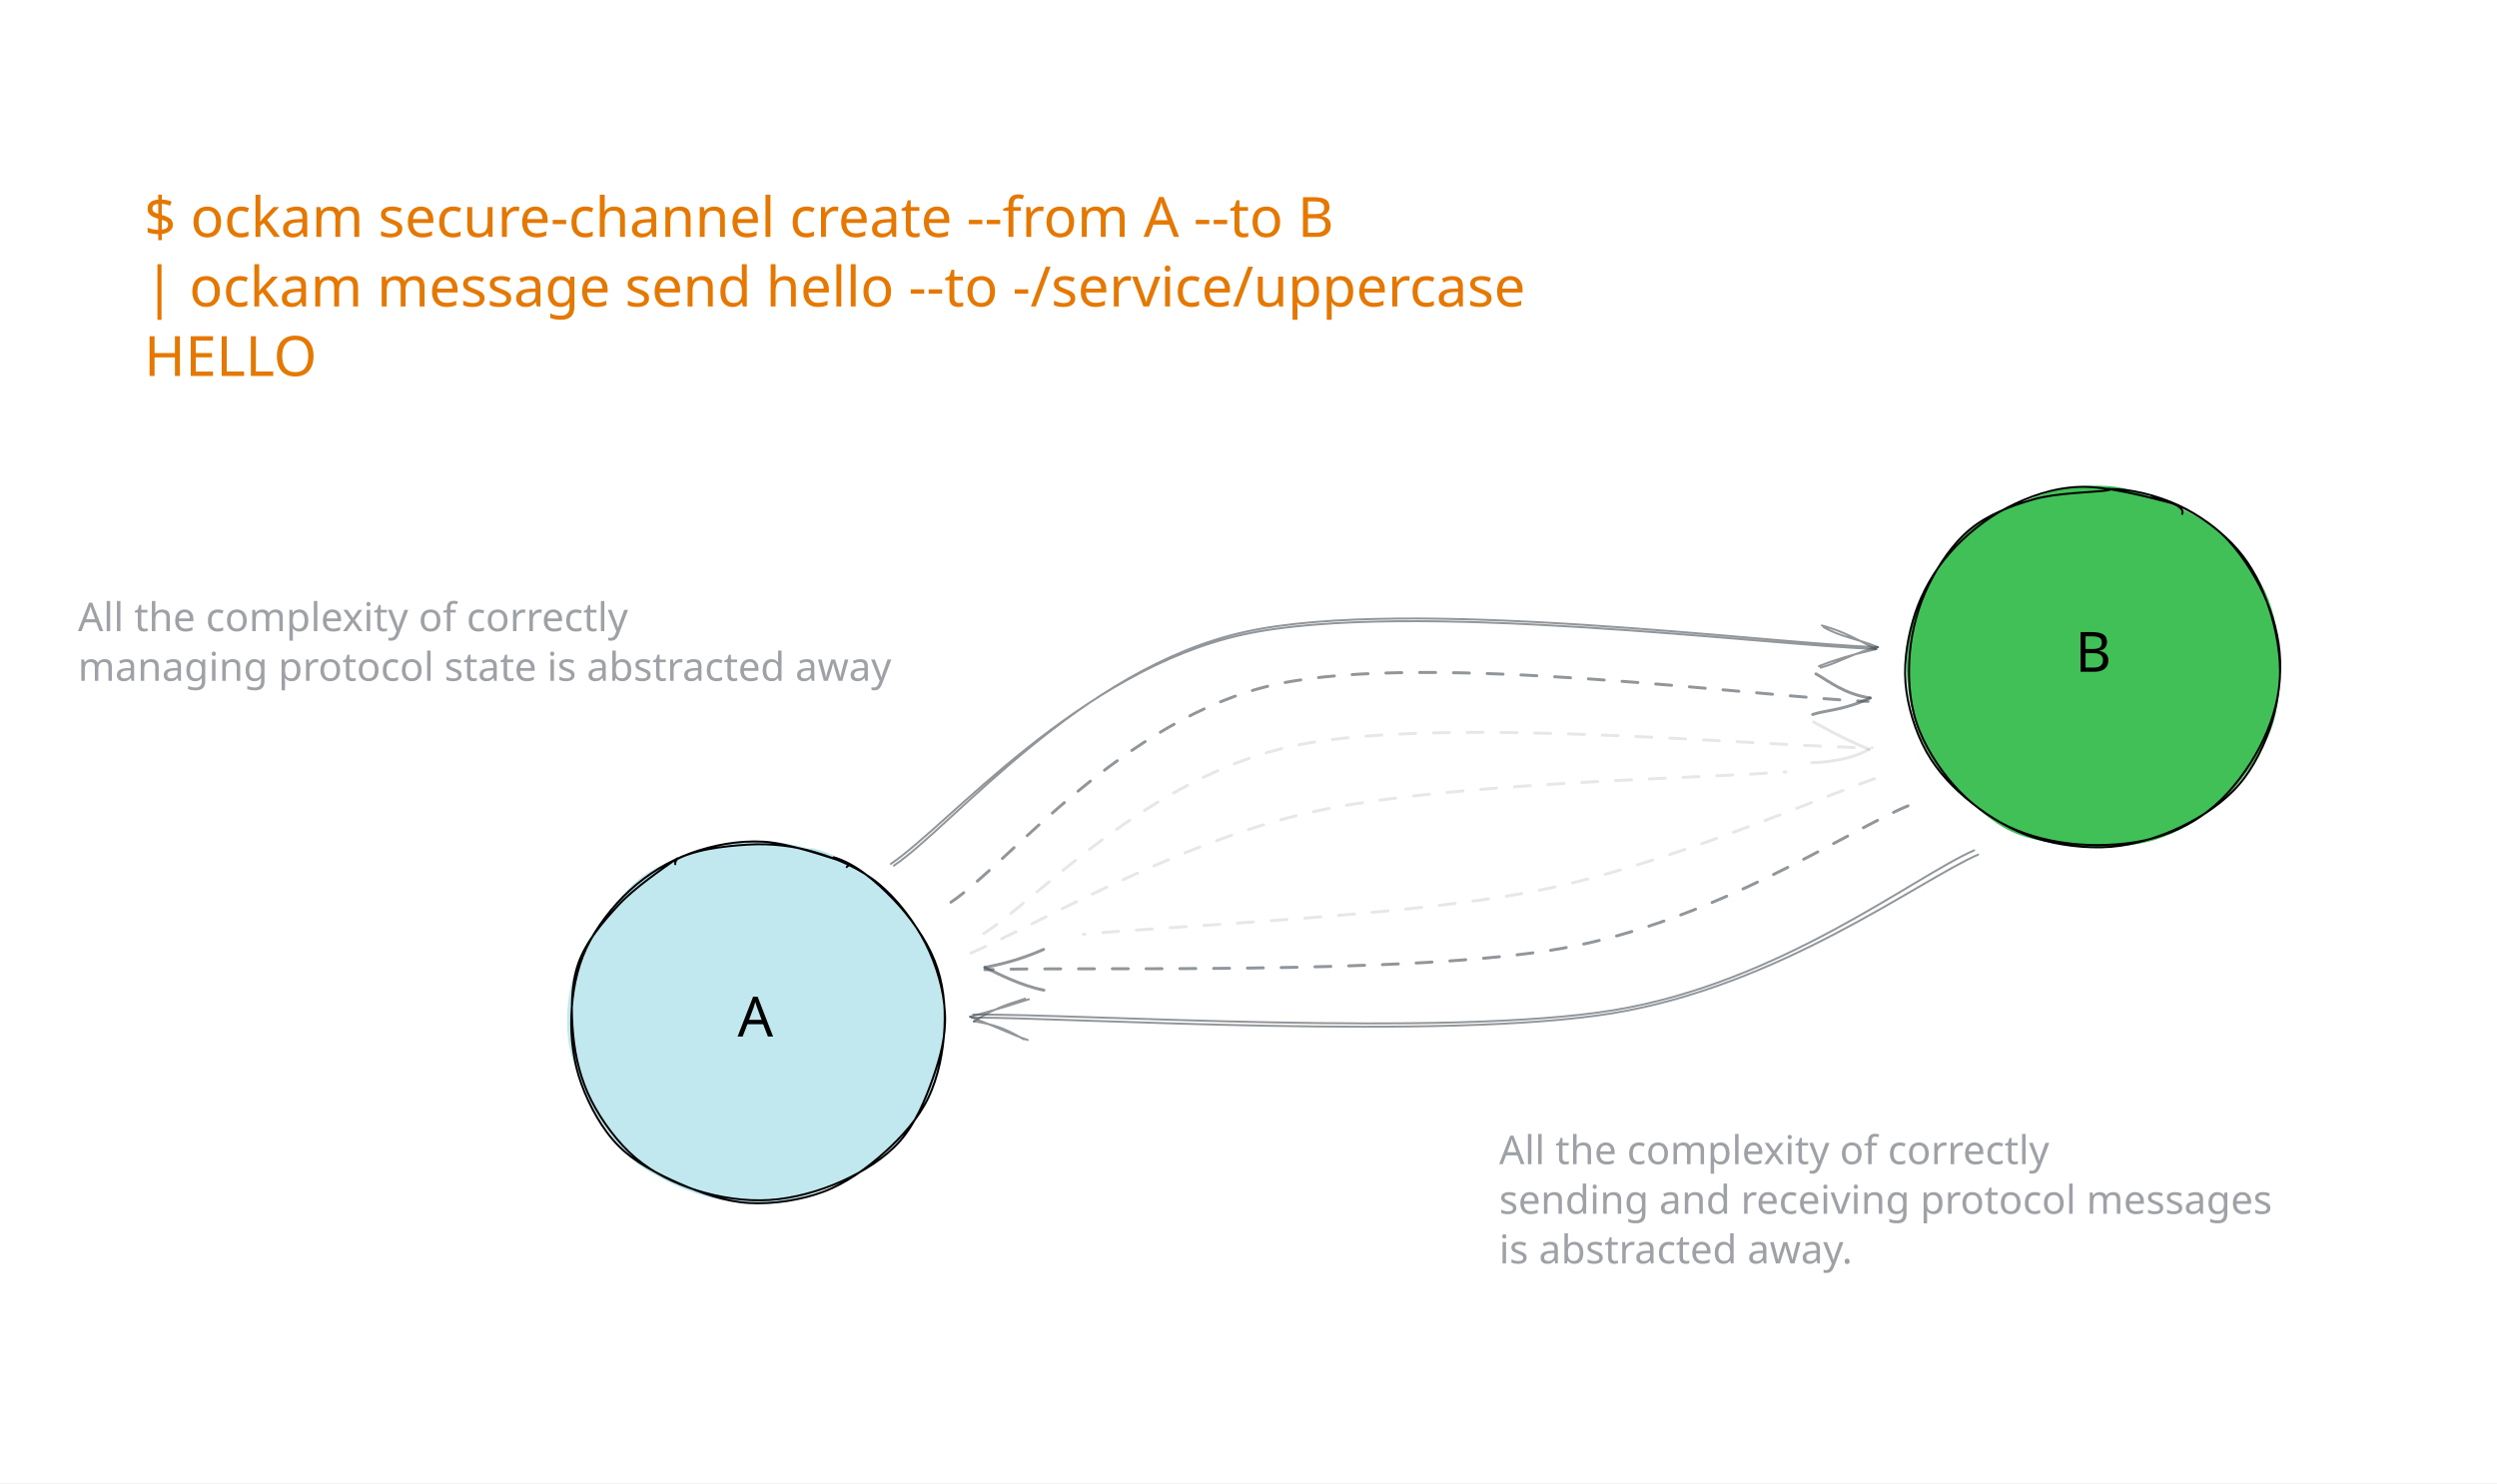
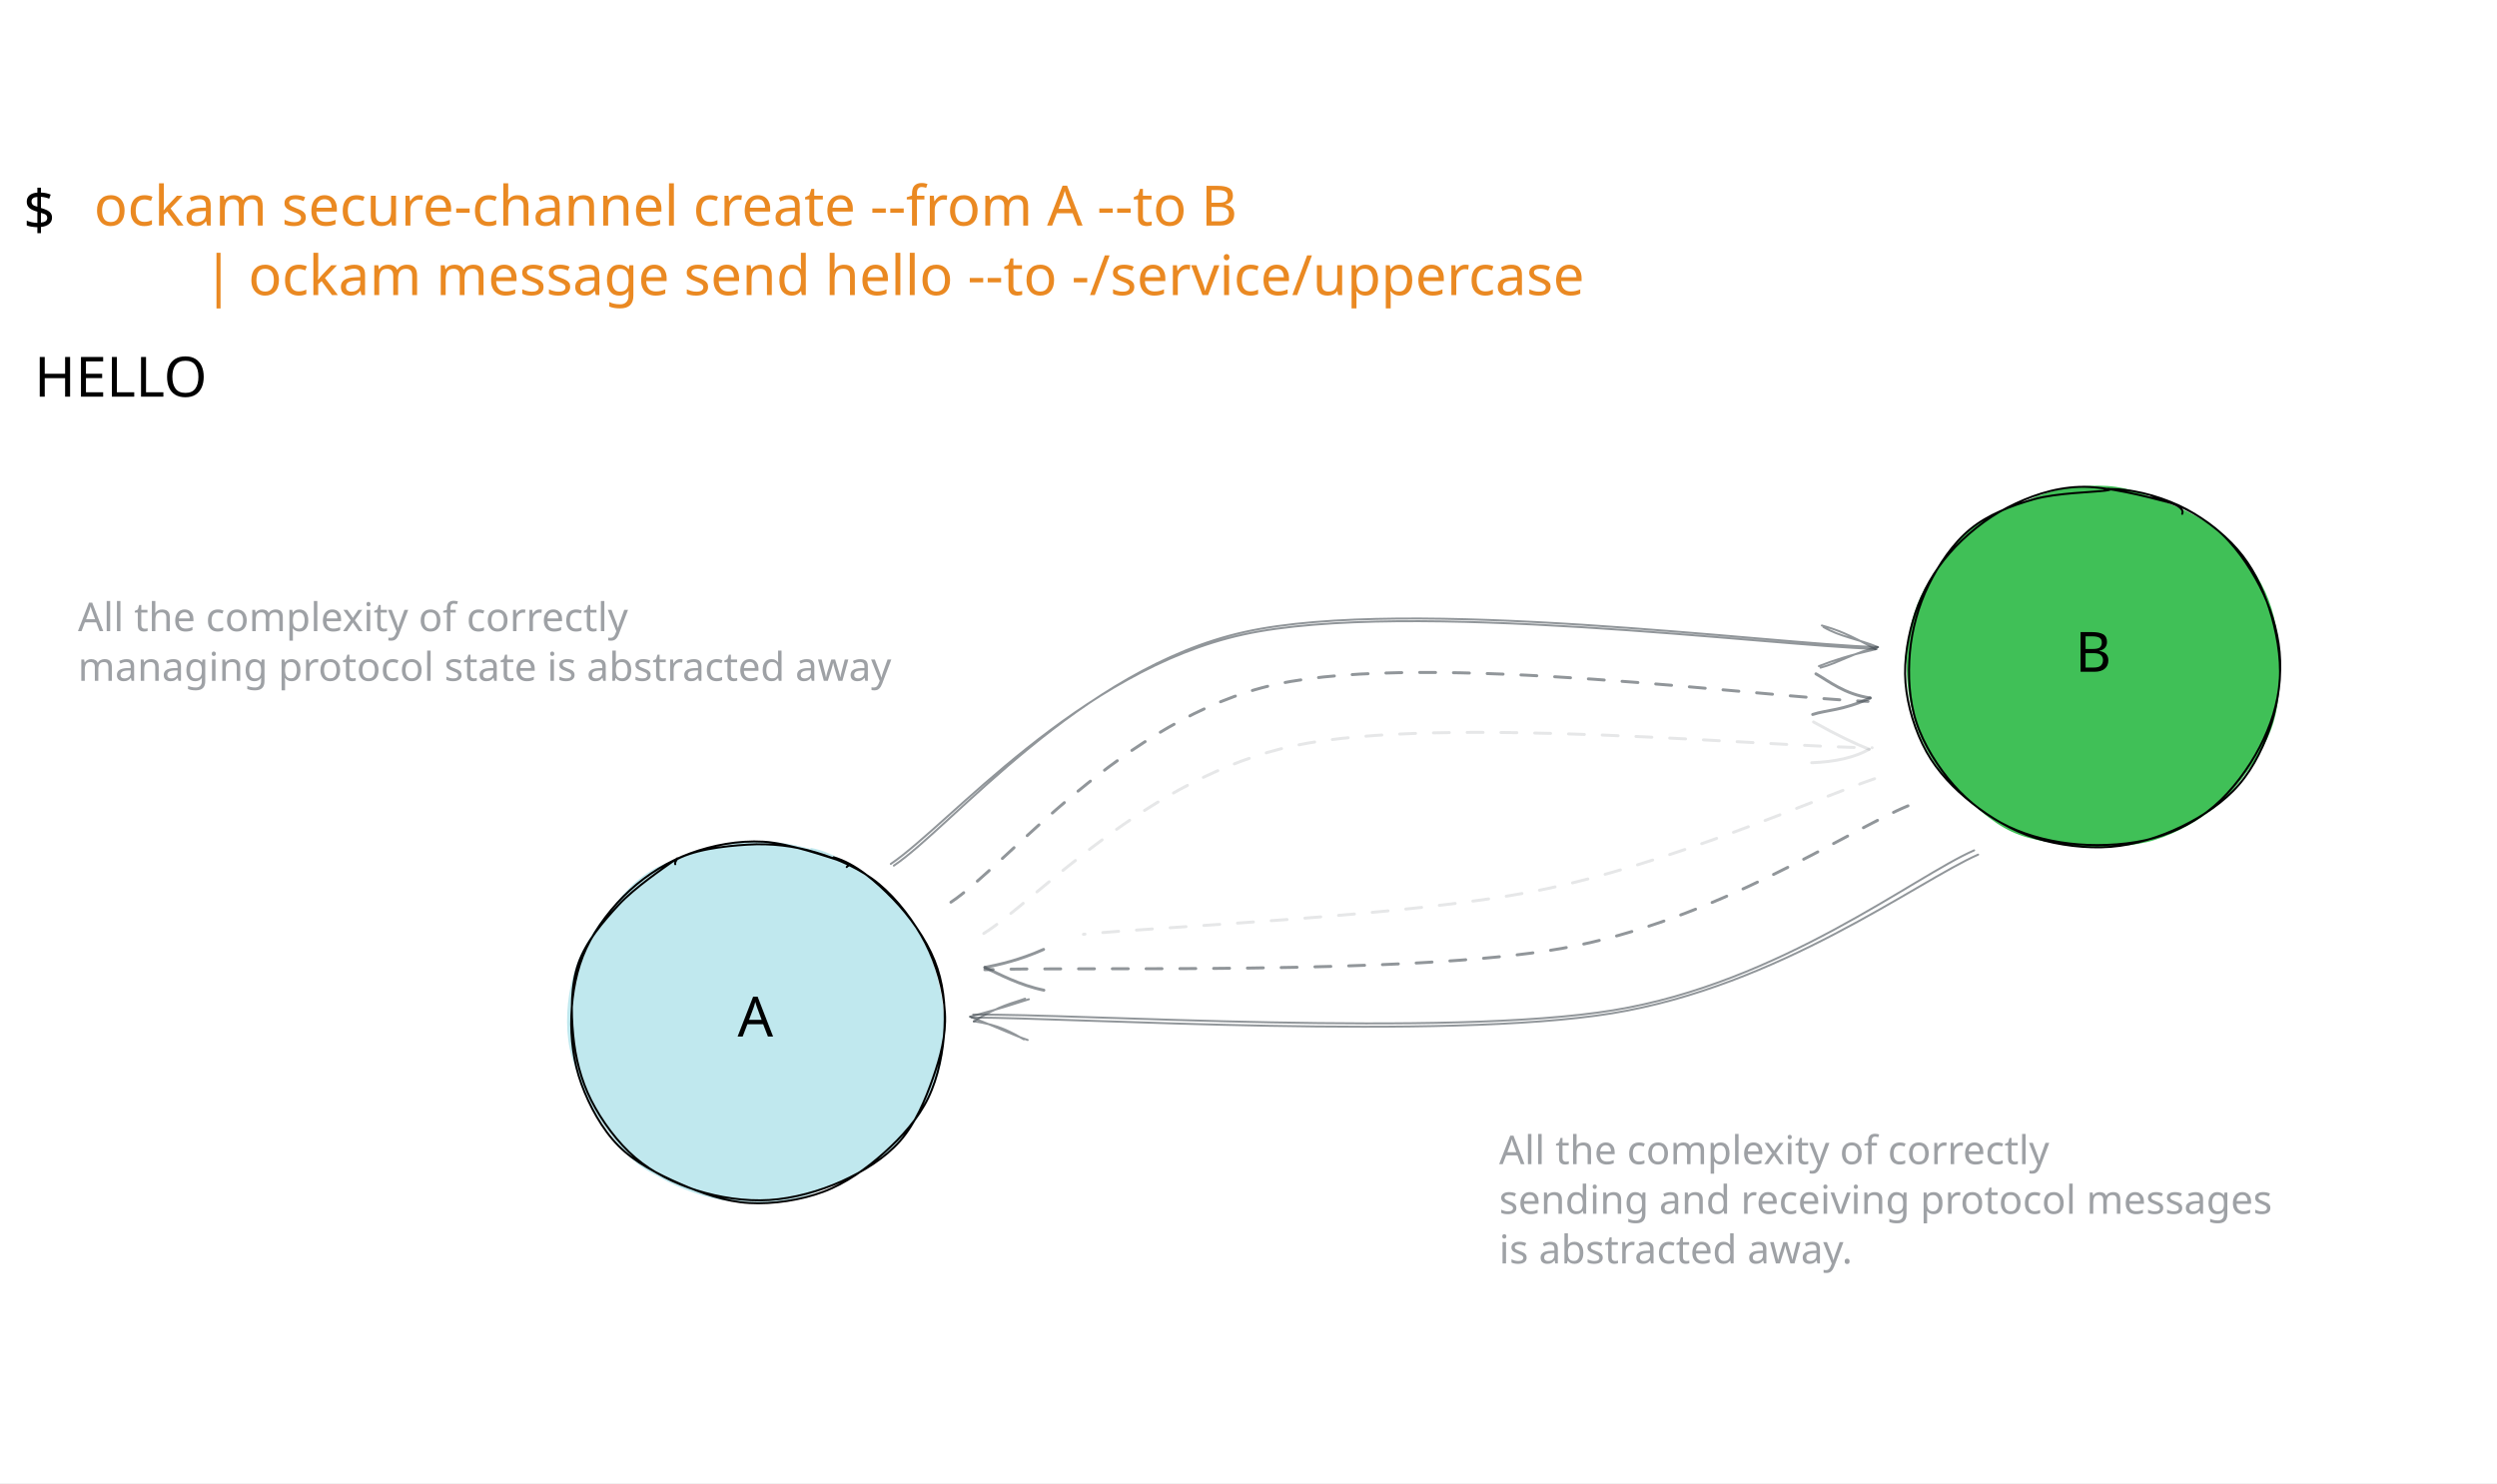
<svg xmlns="http://www.w3.org/2000/svg" version="1.1" viewBox="0 0 1257.012 746.746" width="1257.012" height="746.746">
  
-   eyJ2ZXJzaW9uIjoiMSIsImVuY29kaW5nIjoiYnN0cmluZyIsImNvbXByZXNzZWQiOnRydWUsImVuY29kZWQiOiJ4nO1b21bbSFx1MDAxNn3PV3jR81x1MDAxOFfqfsmbSVx1MDAwMiEhadKBXHUwMDEwmPRiybZsXHUwMDBiZMlIwlx1MDAwNnry73NKXHUwMDE46+IrIILJjFx1MDAxZVx1MDAxMlxcJZXqcs6uvc8p/fOiVttIrlx1MDAwNu7G69qGe9lyfK9cdTAwMWQ5o42XtnzoRrFcdTAwMTdcdTAwMDZQRdPfcXhcdTAwMTG10jt7STKIX7965VxmXHUwMDA2qOslzTA8Q62wf/OY67t9N0hiuPHf8LtW+yf9N/eiyG0lTtD13fSBtCp7l1x1MDAxMbRcXPo5XGbS91x1MDAxMma4UURcdTAwMTMzucOL38L7XHUwMDEyt1xy1Vx1MDAxZMeP3azGXHUwMDE2bXyLtq9cdTAwMWIjz0TR+7h9pLyTuqO+Z6/teL7/Nbnyb0bltHpcdTAwMTdRrlNxXHUwMDEyhWfuoddOevbtpfLJc3FcYrOWPVx1MDAxNYVcdTAwMTfdXuDGceGZcOC0vOTKlmE8Kb2Zhde1rORcdTAwMTJ+cUJcdTAwMTEjVExcbu1jXHUwMDE0Y6QljF6JUkfehH5cdTAwMTjZjiSRXHUwMDEzxFx1MDAwMyeC2c+603RaZ13oU9BefN/odpiUKYRcdCm+qed63V5cdTAwMDLVikqkuMSG5fvhplx1MDAwYkCMYIRLQ9Skxr55sNNOjeHv/Fx1MDAxNFx1MDAwNe3xXHUwMDE0XHUwMDA1XHUwMDE3vp911la8y1x1MDAxOVD2zMWg7dysM5FcdTAwMWFcdTAwMGLONZbS6Em971x1MDAwNWfl5vywdZaZRlr68+Vsm3R931x1MDAxYsRzLHKeQVxuxZWGuSAr26NLusL89V2F153TxumOdzq6aLA59liyq6eyRsIkRYRcYsp4fs3tw5xJxGS5pmSVf+D0WmiRf3DcwkLNsEatkeS60P7EXHUwMDE2XHUwMDAxXHRcdTAwMTBhVOddZWyKgmKjtNGkMktcdTAwMWNXZKaTW9VeZys8OWxcdTAwMDaOXHUwMDE5XHJcdTAwMDf7PuZcdTAwMDet82AymIKdOVFcdTAwMTSONiY1P18uarfPPnC6/fmgM4zfdz+cX33aXHUwMDFh7n+voN3u++F2u9E87PjnJ0OHdaN+eN2voN1D+rZ7tveh3mx1TPegw46O/7xcIlx1MDAxNbTrXHUwMDFmXHUwMDFmNXf1aHhS/8qIJ7tDOmh+rKK/W/FRP/LfvjVbTuR5XHUwMDE3o72Ab67W7viv+fgkuFwiVPFfgE80t1x1MDAxZpZcdTAwMDCKU1x1MDAwNohsdFx1MDAwNsjLXHUwMDAwim1/63xvbPnNz46QzYuhc35wdbneXHUwMDAwJbVBVFx0ZrAs7ZmScKRcdCyGXFywa66ET0Q4TrPDeXVcYlx1MDAwNVWcXHUwMDBiSWV1m+X/IWp5u89ccqK2T1x1MDAxYXvu7uF1cvD19K/Ldmcr2Vx1MDAxZLKqIEpgZkRmmVx1MDAwZoSoxL1MZuFcdTAwMTPTuFxceotPhmJGgC+uTuivvuDPX4KPp9eHXXl4TvZcdTAwMGbIm7f1tSf0XG5wSJfZe8rqtUBAmUv4UUYoVyq1XHUwMDA0oVx1MDAxNnJ6jbN9KMMmPIVJjGugclJnXHUwMDE1j8ffXHUwMDA1VkZcdTAwMWJ2XHUwMDA348tcdTAwMTY5XGaSr961m85foXTL6Xv+VWGdUquEXHT6V1xyXHUwMDFhc/q12G2BTdRbPSdcYlxcv9aKXFzoVq1e70Rhv9aAP5KwtvkjuHn6P+OH+jBWp+vCw0G71oO9OLy5sf4qdqOh13JfXVxmXHUwMDA2btRyYvdH8P7d7u6f+cWKXVx1MDAxOJxbVFx1MDAxMrZbXHLf61x1MDAwNil4uJ2i5yRcdTAwMWVI8Ul1XHUwMDEyXHUwMDBlstpcdTAwMTZcZtOB5qKddnm6wsjreoHj7z/RkO+FXHUwMDBllLB56CC4kVQxtbq8XG6Pz0N58il8I49cdTAwMGY+7u119po7n/fXXHUwMDFkXHUwMDFklGJIMqyFKesroC0gtsF7XHUwMDFmyl9cdTAwMTaiXHUwMDAzxdPgwKawgXLOjGJ6PbX9w7ChMdNb6a/11kbl/kMwUH9cdTAwMDY8c/XtNdj5cHbZ6ZxeRZ+Ov79Lzvng1Fx1MDAxZK67XHUwMDAzXHUwMDAxkZbITEWl7MNcdTAwMDJzhI1QuFx1MDAxME+r3IPoKlx1MDAxZVx1MDAwNEJcdTAwMDBEIdPU/IYutLlcdTAwMGUutLnYhW5cYvIsXHUwMDFmYnNDfMZgKoxcdTAwMTSru9BipbWmLqRcdTAwMDVFXHUwMDFjc2pkmaGCQkVMXHUwMDFhwlx1MDAwYuq67EHcXGIslDH39yFuXHUwMDE4stuLwlxcK0y0mXYpQiTSs8W00URcdKbvJKYztXVrIXRcXPLzPlx1MDAxZSdcdTAwMDB/JL5LwCc3m06UbHpB21x1MDAwYrrFjo2TKTsrxGZSXHUwMDFmbV3YXtYxYphcYkWAO2GsqGZE5G7rOlx1MDAwM9trioBdaVxmXHUwMDEzp2DRYXmnRlx1MDAwZtRvea9cdTAwMTaHtHO9wlxiK4lcdTAwMDWl4FNYKWWUnu6URJzAXHUwMDFhU0ZcciOE8Kk++U6cvFx0+30vgcnfXHUwMDBivSApT3I6m1xy6+s915nCXGZcdTAwMThTvq5cZlxuXHUwMDAz22IxmpL9Vcu8Jv0x+fvvlzPvhqlFQpuCuLNXPbPkZU3MdYubdrBBmGHgyEoqQTGhWXsv8v/fmVXIuYhIXHUwMDE0XHUwMDE2XHUwMDA0qEV2wzJEXHUwMDFjfTv88s3/cLjd5keNY+pcdTAwMWV38cHBuiNcIudcdTAwMDRcdE7AjcpRRW4wkks1+1xyXCJq/Vx1MDAwMETkM1wiilwi6+VcdTAwMTj7JLdcdFx1MDAxOFwifoloXHUwMDE3oFNwxnbuySpwoXRcdTAwMTEx9/1a0nNrrbA/8N1LWLta2IFfkU0h+1c/gr5cdTAwMTM4QFx1MDAwMbq1QVx1MDAxNCZhK/Rr4P0gbr245jRhSZxcdTAwMTZ0v+aMnKuZ/ISzwitcdTAwMWad4lc4nHu5NaNkrluDXHUwMDE5XHUwMDExm9BcXD1X0DbivL3/3u1H7iVcdTAwMWXVtz+5m/tH6+7XXHUwMDA0XHUwMDA2iTBOc9Ulx1ZCI8v3XHUwMDE2pzNcdTAwMWbu2GxcdTAwMTa5mU6nK2qlP8G/QnGDY1x1MDAwM1x1MDAwN7hLKPiRXHUwMDFk24adrCM4QbtcdTAwMDZlrjcsuMU4Olx1MDAxNf9cYqZdXHUwMDAzzXR1qdfL1Vx1MDAxZjTA+8lcdTAwMWPB54ZcbiiIUyMpx6vv6oszP9V4f9uJe261QkdcdTAwMDNccqWktHmnQodzxKVUZmGwrVx1MDAwMqEjmT00oVx1MDAxOVx1MDAwM2LB+cy0IdZoKuo3XHUwMDBlw1x1MDAxMcyAq+dcdTAwMTfqf1np2MWkilx1MDAxOCOMTahKkoViJpqCYqRcdTAwMTmF9dZMc1xmdj4tKqpcdTAwMTU6IL+o5UlYXGKpKWUmd1wiKt8rYkm7YWCSkjEun7fUkVx1MDAwMpU5sb3qOVteqnXmeUbakDHIgNCxMCWNveWOUmcuLDI8X+tQXHUwMDA160dxXHUwMDBlOJfB4uLE9bqSXCJmQHhrXHUwMDBlXG7SKJ7XdjfHKFxm0lx1MDAwNuQlM1pcdTAwMTGVi19Wj47jgC3oXGZcZlSMczMjc6lcdOKKXHUwMDE5JiX4NHh/dsttOIiAgVx1MDAxMIbvcvrr2WHkXeBIKoKpklJcdTAwMTLJMM9EwFx1MDAwNI1cYjBfXHLUl4Cyl5iBprxcdTAwMWZG3iVEXHUwMDA1r1Gw0lpcdTAwMTJcdTAwMDBJqYWU093ioMFcdTAwMDE/YVuGaSVS6mdccpJ1e1x1MDAxZchgmGbA/aJ120uZkl0vbW++t9hryk+qQkzCebn0XHUwMDE2MVx1MDAxOex8XHUwMDEyIGB1XHUwMDE1ufhEzrrySMLsZkW0UuBTsGflXFw9zTtcdTAwMTlhw3bgbcJwu2s9KqGUXGJcdTAwMWPIKENcclx1MDAxMTPPemhcbu5NsaJgKVRSnW1nt4ipMKhfgM0nh8x7adBHgExmV1x1MDAwNahcdTAwMDb0XGZLkiVZM1x1MDAwMkdtXGJXa8tcdTAwMTFcdTAwMThcdTAwMDZN//iISblhXHUwMDA2XHUwMDBiyWCTXHUwMDA2fiRncF1cbiyMMKBQcFx1MDAxYmdAlJ45YCqOgNkzLVx1MDAwNC/Ytr1cdTAwMTRFXHUwMDAyrJZOrHppc3NdxV5TTlJcdTAwMTlcXIq5XHUwMDA34GBoXHUwMDE4UETfIb+4+KThuuKlNlx1MDAxYXYqMyNFXHUwMDBmpFx1MDAwNJbYXHUwMDE4uujTljFMUvqgcDqCt2BcdPZEOZ5cdTAwMDWTXHUwMDAw2lrp4jniW4BcdTAwMTQpmKvfXHUwMDFhXHUwMDFm7yC7KZdcdTAwMDbDVGlu4VGLXHUwMDE5UKSRZEIre1x1MDAwNMVO3TRcdTAwMTJVrrpcdTAwMDFcdTAwMTQpaERcdTAwMDNkUmNNxTShpFx1MDAwMjFcdTAwMWLsJEZcdTAwMGJcdTAwMDZWR6Z57nPCR1wiJCql5u1Vz1x1MDAxOfKyJua6xW1Dls5RoVx1MDAwNUCVUJVRSIrnfrRgc26wevmTyUs55MJcdTAwMGY51lx1MDAxNVx1MDAxM1x0mFwi4qZcdTAwMWPpS/kjcHdcdTAwMTBG5U9cdTAwMDcqXHUwMDA3RVD0aO63fjp189mf+tmLXHUwMDAxXHUwMDA2ZEzyXHTwXHUwMDEwdnF2ryNOj8BcdTAwMTdhXHUwMDEzJ1x1MDAxOHiFtqE8js00YWQ2LCi4Ulx1MDAxYVx1MDAxMMpcdTAwMWV7X3LgojiQalGpUFc1ZcPIKCpFXHSUXHUwMDAwqsYn4Jc2McMq7ZWzx8qoXHUwMDE5n5tcdTAwMTA1wFx1MDAwMjmB3WRlXHUwMDE0WvytxrqiXHUwMDEwbFx1MDAxMyBky1x1MDAxZkmlzFxmVlJr0Fx1MDAxOWL50a9cdTAwMDcxM0KQUorN/oZcbro3VXn7lSeGQs35U4KQsIeasmjH0+ZCjM1cdTAwMThDh1x1MDAwNFx1MDAxMFx1MDAxYolZ7rBQXHUwMDE251x1MDAwM5GvMcGUUEqNVL8jXHUwMDA2XHUwMDExUIaymOC3V91cIlx1MDAxM2OiXGIgc2jRXGabTNvImeM8XHUwMDEwejFudcNcdTAwMTlcZr7a81x1MDAxYpPVXHUwMDA1+/Ta42R5NvyNoeeONmd8ddhJL5vtTZfHXCKIm9rwz1x1MDAxNz//XHUwMDBiXHUwMDBi2fzXIn0=
+   eyJ2ZXJzaW9uIjoiMSIsImVuY29kaW5nIjoiYnN0cmluZyIsImNvbXByZXNzZWQiOnRydWUsImVuY29kZWQiOiJ4nO1bW3fTuFx1MDAxNn7nV3h1ziNcdTAwMTG6X3hLgZYypZSh9zOzWE7iJG5cdTAwMWQ7td2kYVx1MDAwZf/9bDlp7Dj3NjApa/xcdTAwMDCNZMtb0v4+fXtL/vuF4+ykg66389rZ8e7rbuA3Yre/89KW97w48aNcdTAwMTCqaPY7ie7ienZnO027yetXr9xuXHUwMDE3tfy0XHUwMDE2RTeoXHUwMDFldYaPeYHX8cI0gVx1MDAxYv9cdTAwMGK/XHUwMDFk5+/s38KLYq+eumEr8LJcdTAwMDeyqvxdRrBy6VFcdTAwMTRm75VMXHUwMDBiTrlcdTAwMTLjXHUwMDFi/OQtvC71XHUwMDFhUNt0g8TLa2zRzlm8/63a901cdTAwMWO/T1x1MDAxYZfK/1px1UX+1qZcdTAwMWZcdTAwMDRf0kEw7JRbb9/FXHUwMDA1m5I0jm68c7+RtqGelMrHzyVcdTAwMTFcZlr+VFx1MDAxY9212qGXJFx1MDAxM89EXbfup1x1MDAwM1uG8bh0OFxir5285Fx1MDAxZX5xQlx1MDAxMSM076V9jGKMtFREXHUwMDE3ej805E1cdTAwMTREsTUkjd0w6boxXGZ+bk7Nrd+0wKawsfi+/kM3KVNcYlx1MDAxMzL5prbnt9opVCsqkeJcdTAwMTJcdTAwMWJWtMPLJoDA1Fx1MDAxMS5cclHjXHUwMDFh++buQSPzhb+KQ1x1MDAxNDZGQ1x1MDAxNN5cdTAwMDVBbqyteFfwn/yZu27DXHUwMDFkzjORXHUwMDFhXHUwMDBiLqRUhudcdTAwMDNcdTAwMWP44U25uSCq3+SukZV+fznbJb0g8LvJbIeU8/yRXG6CXHQ2mqzsj1x1MDAxZWlcdPPHhYq+Na+r11x1MDAwN/51/67K5vhjya/+KW8kTFJEiKCMXHUwMDE359w+zJlETJZrSl75XHUwMDFizq6FXHUwMDFl+Vx1MDAxYsd1LNRcZm/UXHUwMDFhSa4n2lx1MDAxZvtcItFcdTAwMDRcdTAwMTFGdVx1MDAxMSojV1x1MDAxNFx1MDAxNFx1MDAxYqWLM/NUT1x1MDAxY1XkrlOY1XZzL/p6Xlx1MDAwYl3T73VPXHUwMDAyzE/rt+G4M1x1MDAxM37mxnHU31x1MDAxOdd8f7mo3Vx1MDAwZfvA6f7RabOXvG99uFx1MDAxZHzc651cXGyg3db73n6jWjtvXHUwMDA2t197LmvFnehbZ1x1MDAwM+2e07etm+NcdTAwMGaVWr1pWqdNdnn1aUA20G5wdVk71P3e18pcdTAwMTdGfNnq0W7t903Yu5dcXHbi4O1bs+fGvn/XP1x1MDAwZfnuau2O/tpcdTAwMDZ+opSUS1x1MDAxZlxiimCNtVKcmJVcdTAwMTmK7Z81L6p7Qe3IXHUwMDE1snbXc29PXHUwMDA399vNUFJcdTAwMWJElWBcdTAwMDbL0qIpXHRHmsBsyFx1MDAwNcvmSlx1MDAwNEWE69aanG+OoqCKg5dQubnV8l+OWt7uXHUwMDE2ctRyLlFUYEw3xSWpd5/OXCJcdTAwMTLwxrlKh3JmpGa5ry7jkcFnfPQ5/P3623lLnt+Sk1Py5m1l+5U3R5hzQyfEbya/XHUwMDAxyIBVq3Dpk5hkofimfJpC2Fx1MDAxNHMwrkFxSZ1X/EiZbYRS6yxj+Vx1MDAxNEdh+sX/lrmPnijdczt+MJiYpcwnYXj+U1x1MDAxY7zEg9dccoX2xI3VwG+FXHUwMDE56LzmpCenPoSw4+o06ua1dXixXHUwMDBizcVcdTAwMDeNclx1MDAwN6LYb/mhXHUwMDFinIyNeFx1MDAxNH4o4fPwo5WkXFxDWLUyfqKr20h+/Vx1MDAxOL2RV6e/XHUwMDFmXHUwMDFmN49rXHUwMDA3Ryfbjlx1MDAxZqVcdTAwMTiSXGZrYcqhXHUwMDAyLMBcdTAwMTA3avzklXgxfvAq+KFcdTAwMWPITDG9nWHq0/BT3Vx1MDAwNvxUN45cdTAwMWZBjcZcbiZtZfyEXHUwMDA3XHUwMDFmbu6bzetB/PHq4l16y7vXXm/b8Vx1MDAwM4pQXCIzlV+xXHUwMDBmXHUwMDBiXGZLXHUwMDEzcDH+sVx1MDAwYlx1MDAxMF1cdTAwMDVAoGhcdTAwMDVcdTAwMDdcdTAwMDBR81x1MDAwYlwiaHdcdTAwMWJcdTAwMTC0u1x1MDAxOEFDXHUwMDA1OVx1MDAwYkJsvoRcdTAwMDO/YZpTs3osuDhm2FJcZmlBXHUwMDExx9BPWdZwoN9cdTAwMTCThvCJOLFcZiFuXHUwMDA0XHUwMDE2ypjHg4hcdTAwMWKG7PKiMNdcblx1MDAxM22mMUWIRHp2WGg0gVhWr1x1MDAxNVx1MDAxNubxyIOL0FHJ959cZrkkdeN011x1MDAwZlx1MDAxYn7YmjRstC1wsEKWIVx1MDAwM2n9zlpZwYhhXCJcdTAwMTRhXG6mXlHNiCjc1nK71mpcbtpcXIG8UkLBpMP0TvXeXHUwMDBiXHUwMDFiy61anJ0tWIVcdTAwMTFWXHUwMDEyXHUwMDBiXG5gXHUwMDAyo1x1MDAxNCxMetooiTiBOaaMXHUwMDFhRlxi4VM2XHUwMDA1bpK+iTpcdTAwMWQ/hcE/jvwwLVx1MDAwZnI2mlVcdTAwMGL2tudOkVx1MDAwNvSpWFdmha5tcTIvkP/l5KjJfoz//uvlzLthaJHQZlwizWGvSu7Jy5qYXHUwMDBii2E72CDMsGJKSSUoJjRv70Xx/7VVhZxLiYJcdTAwMTNcdKutWj2q7Z+dfz5cdTAwMGI+nO83+GX1inpXLXx6uu2MyDlB0FWAUTk/xlxyRpKXs1ezXHUwMDE5UesnMFwin5FcdTAwMWJcdTAwMTO5lSPuk9zuJVx1MDAxMPFzXHUwMDAy243IXG48UbpImFx1MDAwN4GTtj2nXHUwMDFldbqBd1x1MDAwZnPnRE34XHUwMDE1283QYPBn2HFDXHUwMDE3NEDL6cZRXHUwMDFh1aPAXHUwMDAx9Kee4yeOW4MpcetgvuP23cFMgcLZxCt/uMTfYHdcdTAwMWVcdTAwMDVrVpCqZVhcdTAwMTNYXG44XSPp3TDitnHy3uvE3j3uV/Y/ersnl9tcdTAwMGVrXHUwMDAyy1wiwpiUclL2YSU0gqVpycbc03HNZmmb6Y1hZXNcdTAwMWZAQM8o4N5cdTAwMWOuXHUwMDEzL5NcdTAwMWSOXHUwMDFiNlx1MDAxYyjz/N5cdTAwMDQqOtBdt+Ulf4bTyEAzkS71diH9SVx1MDAxZHxcXJgj+NxMXHUwMDAxMYRSQYrZ0WXoX7yFsVx1MDAxOfQ33KTtbTbO0aBCKSmt3VmcwzniXHUwMDE2XHUwMDA2XHUwMDBic21cdTAwMWKIcySz2/+aMdBcdTAwMTWcz9z/wlx1MDAxYU0l/UZZOIJcdTAwMTlIdY7XWe1/3UDHTiZVxFx1MDAxOGHszqAk+fo2XHUwMDBlKShGmlGYb1xygTyGuGI6pthsnFx1MDAwM9FcdTAwMTdlWGMshNSUMlM421O0iljNblx1MDAxOLikZIzL51x1MDAxZOlIgcqS2F6Vgi8vXHJ15iEja8hcdTAwMThkIM6hxm4o2VvWjHTm0lwiw3NDXHUwMDFkUP+Ecy7F6jtcdTAwMTCLd2C3VVx1MDAxNDFcdTAwMDNxt+ZcdTAwMTBAQmSHeYlcdTAwMTmJQdpAdMmMVkRcdTAwMTXyl5tnx1HCVjCMQYpxbmbs7WmCuGKGSVx0mFx1MDAwNvTntzxkg1xiOFxiYXidc0zPjiPXoSOpXGKmSkpJJMM8P/kyZiNcdTAwMDLKV4P0JYRgiVx1MDAxOYSUj+PIdTJU8Fx1MDAxYVx1MDAwNTOtJVx1MDAwMZJcdTAwMDTlkWdcdTAwMWNysziE4MCfMJgwrERK/axJsmJcdTAwMGa2XHUwMDE4XGbDXGa8P+nd9lKm5NdL25uPXHUwMDE2e03hZFOMSVxuXHUwMDA0UWJMIFx1MDAwZmzTdqtcdTAwMTPm4qMl26ojXHSzi1x1MDAxNdFKXHUwMDAxpmDNwjlcdGX7TkbYrFx1MDAxZKBNXHUwMDE4bletXHUwMDFmKiglXHUwMDAyXHUwMDAwXHUwMDE5ZaghXHUwMDEzluSMSVx1MDAwMd5cdTAwMTQrXG6eQiXVedbjgTFcdTAwMTWG6Fx1MDAxN2jzX8pcdTAwMWPnz2FWQGqAZVhcdTAwMTLCXG53jVx1MDAwNFx1MDAxY7VcdTAwMTlcXK1cdFWg9iCm//GMSblhXHUwMDA2XHUwMDBiyWCRXHUwMDA2fSRnaF1cbiqMMJBQcFx1MDAxYmcglJ45YSqOQNkzLVx1MDAwNJ/wbXspilx1MDAwNHgtXHUwMDFke/XS5uZCxV5TINlcdTAwMThdXHUwMDE25GOJLlx1MDAxNUQvyoBcdTAwMDOtTJeLT8xtK11qo2GhMjN26EGTwFxmm9LhsdksSemTkulcYt6CJbhcdTAwMTPleFx1MDAxNktcdTAwMDJna6Unz8M+8KPIuFxc/dL0uEbUTbk0XHUwMDE4hkpzy45azGBcIo0kXHUwMDEzWlx1MDAxOT1cXFx1MDAwNqeJaONBN3BcIoVcdTAwMTDRgJbUWFMxrSepQIyDXFxcIkZcdTAwMGJcdTAwMDZeR6Zl7nOiR1wiJCptzNurUnDkZU3MhcVDQ1jac7RaXHUwMDAwXHRcdTAwMGK1MVx1MDAwNUlcdC6XjmNuqjEoVkFXT0Uu/lwiYVs5kYArXCJuyom+TD6CdIe4qHxcdTAwMDR+46RcYlx1MDAwMT2a+9GazmA++5s1ezHggHzd+lx1MDAwNflwXHUwMDFk7iEgXHUwMDA0Mchcbm0zeVx1MDAxY5tpvchsVlBwpTQwXHUwMDE0s1x098WMONmRzbLSRN2mXHUwMDE1XHUwMDFiRiBopCiRXHUwMDEyUNXoQ8ylTczwSntcdTAwMTX8cU1cdTAwMWGat1x1MDAxYkrw3DiWMFx1MDAwNl2w5y5WZiFzXHUwMDEw1M6w92FQlYdXXCJcdN7R9tXWb4dybpDETEyfcqA2XHUwMDFksVSYeVIpjFx1MDAxYo3Hc5Ck+Vx1MDAxMC86fqxsppyLdVx1MDAxOOfRu6GKXGKQ5Y+hlkdcdTAwMWSehKbcjpN4dXCJSr3thqFcdTAwMTc49dizO/+VSjOOOk5cdTAwMTX+SCNnK45ZrmPu43BJ9DxcXHLKpIQ1c/WA6d70bu4jmVx1MDAxY51XT9KT4PqER0dbf6TZJvZmw5JcdTAwMTH+U2CpXG7fRy461Fxm8Fx1MDAwNXFPf0VY/s9cdTAwMTl6+mgv3rFb9k7bXHUwMDBigmjo3ZVXiVx1MDAxN/f8uvfqrtv14rpb/NL0n4PnY8x+5PI5d+OM26OnXHUwMDFh09XTwJ9Y8/D8QvtnndhcXOnDXHUwMDFicpKEwbbDXHUwMDE0gDhcdTAwMGamUiBhyJLTXHUwMDA0T/3wwKz05Vx1MDAwZSH2s35u5E85IWhcdTAwMGaq4p9cdTAwMDfS9+9cdTAwMGVcdTAwMGY/bVx1MDAwM+yGhlxmgfRiJG533G73iz3AN44yYOT9xqiTeXM7Pd/r7874gLqZXbbVXGacXHUwMDE2XHUwMDA2Xlx1MDAxNkt9f/H9/6dwSCsifQ==
  <defs>
    <style class="style-fonts">
      @font-face {
        font-family: "Virgil";
        src: url("https://unpkg.com/@excalidraw/excalidraw@0.14.2/dist/excalidraw-assets/Virgil.woff2");
      }
      @font-face {
        font-family: "Cascadia";
        src: url("https://unpkg.com/@excalidraw/excalidraw@0.14.2/dist/excalidraw-assets/Cascadia.woff2");
      }
    </style>
  </defs>
  <rect x="0" y="0" width="1257.012" height="746.746" fill="#ffffff" />
  <g stroke-linecap="round" transform="translate(10 10) rotate(0 618.5059 363.373)">
    <path d="M-0.01 -0.51 C423.74 2.5, 847.19 3.25, 1236.73 0.4 M-0.37 -0.28 C417.07 -4.74, 834.46 -4.89, 1236.85 0.05 M1237.29 0.75 C1238.83 150.35, 1238.73 300.6, 1236.67 726.83 M1236.61 -0.3 C1235.92 145.37, 1236.19 290.66, 1236.93 726.93 M1237.23 727.3 C802.27 730.64, 368.6 731.45, -0.01 727.29 M1237.26 726.36 C885.45 722.97, 533.28 722.86, -0.32 726.72 M0.4 726.97 C-0.47 448.84, -0.67 169.59, 0.68 0.59 M-0.11 726.78 C1.27 558.87, 0.53 391.4, 0.2 0.29" stroke="transparent" stroke-width="1" fill="none" />
  </g>
  <g stroke-linecap="round" transform="translate(959.8027 245.498) rotate(0 94.32422 90.56641)">
    <path d="M90.86 -0.34 C102.19 -2.18, 114.89 1.93, 126.2 5.85 C137.52 9.77, 149.7 15.4, 158.75 23.17 C167.81 30.95, 175.72 42.07, 180.54 52.51 C185.35 62.95, 187.14 74.33, 187.65 85.81 C188.17 97.29, 187.66 110.3, 183.63 121.4 C179.59 132.5, 171.68 143.93, 163.46 152.42 C155.24 160.9, 145.07 167.52, 134.32 172.31 C123.58 177.1, 111.05 180.74, 98.99 181.16 C86.93 181.59, 73.37 178.9, 61.96 174.86 C50.54 170.82, 39.38 164.56, 30.48 156.92 C21.59 149.28, 13.64 139.47, 8.58 129.03 C3.52 118.59, 0.69 105.93, 0.13 94.28 C-0.42 82.64, 0.95 70.14, 5.23 59.16 C9.52 48.18, 17.59 36.78, 25.83 28.4 C34.07 20.02, 41.56 13.43, 54.69 8.85 C67.81 4.28, 93.7 1.44, 104.58 0.94 C115.47 0.45, 120.17 4.37, 120.01 5.87 M63.56 5.41 C74.34 0.3, 89.19 -1.56, 100.98 -0.82 C112.77 -0.09, 123.67 4.54, 134.31 9.82 C144.95 15.1, 156.82 22.43, 164.83 30.85 C172.83 39.28, 178.49 49.63, 182.32 60.38 C186.15 71.13, 188.46 83.66, 187.81 95.34 C187.16 107.03, 183.47 119.89, 178.43 130.49 C173.38 141.1, 166.44 151.17, 157.54 158.98 C148.63 166.8, 136.32 173.86, 125.01 177.39 C113.7 180.92, 101.66 180.85, 89.68 180.18 C77.71 179.5, 63.95 178.32, 53.13 173.35 C42.32 168.38, 32.71 159.23, 24.79 150.35 C16.86 141.48, 9.67 130.95, 5.6 120.11 C1.53 109.27, -0.49 96.67, 0.36 85.33 C1.21 73.98, 5.77 62.5, 10.72 52.03 C15.67 41.56, 21.15 30.38, 30.07 22.53 C38.99 14.67, 58.56 7.52, 64.25 4.88 C69.94 2.25, 63.86 5.31, 64.21 6.72" stroke="none" stroke-width="0" fill="#40c057" />
    <path d="M122.87 4.98 C134.35 6.7, 146.28 13.06, 155.41 20.48 C164.55 27.9, 172.29 39.14, 177.69 49.52 C183.08 59.91, 186.75 71.37, 187.78 82.79 C188.81 94.21, 187.28 106.92, 183.87 118.04 C180.46 129.17, 174.89 140.8, 167.32 149.57 C159.75 158.33, 149.18 165.41, 138.44 170.63 C127.7 175.85, 115.14 179.9, 102.87 180.87 C90.61 181.84, 76.47 180.1, 64.84 176.45 C53.21 172.8, 42.24 166.21, 33.09 158.96 C23.94 151.72, 15.57 143.09, 9.96 132.97 C4.35 122.85, 0.35 109.94, -0.57 98.27 C-1.48 86.59, 0.77 73.78, 4.46 62.92 C8.15 52.06, 13.85 41.93, 21.57 33.11 C29.3 24.29, 39.91 15.58, 50.82 10 C61.72 4.42, 73.72 0.12, 87.01 -0.37 C100.3 -0.86, 121.93 4.81, 130.55 7.08 C139.17 9.35, 139.3 11.93, 138.73 13.24 M100.54 0.79 C112.07 0.26, 125.82 3.85, 136.8 8.87 C147.78 13.9, 158.78 22.26, 166.4 30.93 C174.03 39.59, 178.97 49.84, 182.54 60.86 C186.12 71.88, 188.64 85.39, 187.84 97.04 C187.03 108.68, 183.17 120.2, 177.69 130.74 C172.2 141.28, 163.79 152.64, 154.92 160.26 C146.06 167.88, 135.9 173.22, 124.51 176.45 C113.11 179.67, 98.71 180.57, 86.53 179.62 C74.36 178.67, 61.92 175.71, 51.45 170.73 C40.98 165.76, 31.47 158.51, 23.71 149.76 C15.96 141, 8.6 129.35, 4.93 118.21 C1.25 107.07, 0.65 94.44, 1.67 82.93 C2.69 71.41, 5.99 59.48, 11.06 49.13 C16.14 38.78, 23.3 28.04, 32.13 20.84 C40.96 13.63, 52.71 9.1, 64.03 5.89 C75.35 2.67, 94.1 2.31, 100.04 1.54 C105.99 0.76, 99.88 0.05, 99.71 1.23" stroke="#000000" stroke-width="1" fill="none" />
  </g>
  <g stroke-linecap="round" transform="translate(286.9629 423.9434) rotate(0 94.32422 90.56641)">
    <path d="M76.5 1.63 C87.32 -1.86, 101.17 -0.77, 113.06 1.58 C124.95 3.94, 137.89 9.21, 147.86 15.74 C157.82 22.26, 166.47 31.16, 172.84 40.72 C179.2 50.29, 183.87 61.77, 186.04 73.12 C188.21 84.46, 188.2 97.39, 185.88 108.82 C183.56 120.24, 178.51 132.29, 172.1 141.67 C165.7 151.06, 157.47 158.94, 147.46 165.15 C137.45 171.36, 123.89 176.39, 112.02 178.91 C100.15 181.42, 88.11 182.35, 76.24 180.24 C64.38 178.12, 50.95 172.83, 40.82 166.21 C30.7 159.6, 22.14 150.4, 15.49 140.54 C8.84 130.69, 3.21 118.49, 0.92 107.08 C-1.37 95.67, -0.92 83.37, 1.74 72.08 C4.4 60.8, 10.29 49, 16.88 39.34 C23.46 29.69, 30.83 20.38, 41.23 14.15 C51.63 7.93, 72.66 4.03, 79.27 1.97 C85.88 -0.08, 80.62 0.54, 80.89 1.84 M121.13 2.96 C132.55 4.81, 146 14.09, 155.22 21.67 C164.43 29.24, 171.04 38.46, 176.43 48.39 C181.83 58.32, 186.12 69.83, 187.59 81.25 C189.06 92.67, 188.64 105.57, 185.24 116.9 C181.83 128.23, 175.02 140.43, 167.17 149.25 C159.31 158.06, 148.54 164.45, 138.1 169.79 C127.66 175.13, 116.24 180.12, 104.55 181.3 C92.85 182.48, 79.69 180.06, 67.93 176.84 C56.17 173.63, 43.35 169.26, 33.99 162 C24.64 154.73, 17.6 143.64, 11.78 133.25 C5.97 122.85, 0.61 111.24, -0.9 99.6 C-2.4 87.97, -0.99 74.59, 2.75 63.43 C6.5 52.28, 13.83 41.51, 21.58 32.69 C29.33 23.88, 38.69 15.72, 49.26 10.55 C59.84 5.38, 72.91 2.57, 85.05 1.69 C97.19 0.8, 116.35 4.41, 122.12 5.25 C127.89 6.08, 120.18 5.31, 119.68 6.7" stroke="none" stroke-width="0" fill="#15aabf44" />
    <path d="M132.69 7.67 C143.65 10.76, 153.96 19.81, 162.42 28.48 C170.89 37.15, 179.16 48.83, 183.51 59.67 C187.85 70.51, 189.03 82, 188.5 93.53 C187.97 105.05, 185.4 118.32, 180.34 128.81 C175.28 139.29, 166.92 148.55, 158.13 156.43 C149.33 164.31, 138.9 171.86, 127.58 176.08 C116.26 180.3, 102.27 182.44, 90.21 181.76 C78.14 181.08, 66.19 176.81, 55.22 172.01 C44.24 167.2, 32.6 161.3, 24.35 152.93 C16.1 144.56, 9.64 132.71, 5.7 121.8 C1.75 110.9, 0.25 98.87, 0.66 87.49 C1.08 76.11, 3.25 64.07, 8.18 53.52 C13.1 42.98, 21.47 32.19, 30.22 24.21 C38.96 16.23, 49.45 9.7, 60.65 5.64 C71.85 1.57, 84.64 -0.86, 97.41 -0.16 C110.18 0.54, 130.29 7.72, 137.27 9.85 C144.25 11.97, 140.1 11.11, 139.29 12.61 M51.69 9.85 C61.44 3.83, 77.19 2.09, 89.21 1.33 C101.24 0.56, 112.8 1.97, 123.85 5.26 C134.9 8.56, 146.32 13.49, 155.5 21.12 C164.68 28.74, 173.39 40.17, 178.93 51.01 C184.47 61.84, 188.12 74.81, 188.74 86.12 C189.37 97.43, 186.45 108.11, 182.69 118.84 C178.92 129.58, 173.79 141.87, 166.14 150.53 C158.49 159.18, 147.73 165.84, 136.76 170.8 C125.79 175.75, 112.48 179.48, 100.32 180.24 C88.16 181.01, 75.05 178.95, 63.81 175.4 C52.57 171.85, 41.72 166.49, 32.86 158.94 C24.01 151.38, 15.9 140.37, 10.68 130.05 C5.47 119.73, 2.66 108.52, 1.58 97.03 C0.49 85.53, 0.36 72, 4.19 61.09 C8.01 50.18, 16.58 40.15, 24.55 31.57 C32.51 22.99, 47.22 13.01, 51.96 9.61 C56.7 6.21, 52.21 9.64, 52.97 11.18" stroke="#000000" stroke-width="1" fill="none" />
  </g>
-   <g transform="translate(72.57617 94.2793) rotate(0 402 52.5)">
-     <text x="0" y="25" font-family="Virgil, Segoe UI Emoji" font-size="28px" fill="#e67700" text-anchor="start" style="white-space: pre;" direction="ltr">$ ockam secure-channel create --from A --to B</text>
-     <text x="0" y="60" font-family="Virgil, Segoe UI Emoji" font-size="28px" fill="#e67700" text-anchor="start" style="white-space: pre;" direction="ltr">      | ockam message send hello --to -/service/uppercase</text>
-     <text x="0" y="95" font-family="Virgil, Segoe UI Emoji" font-size="28px" fill="#e67700" text-anchor="start" style="white-space: pre;" direction="ltr">HELLO</text>
+   <g transform="translate(11.73242 90.75977) rotate(0 12 17.5)">
+     <text x="0" y="25" font-family="Virgil, Segoe UI Emoji" font-size="28px" fill="#000000" text-anchor="start" style="white-space: pre;" direction="ltr">$</text>
  </g>
  <g transform="translate(371.3184 496.8809) rotate(0 10 17.5)">
    <text x="0" y="25" font-family="Virgil, Segoe UI Emoji" font-size="28px" fill="#000000" text-anchor="start" style="white-space: pre;" direction="ltr">A</text>
  </g>
  <g transform="translate(1044.662 313.2285) rotate(0 11 17.5)">
    <text x="0" y="25" font-family="Virgil, Segoe UI Emoji" font-size="28px" fill="#000000" text-anchor="start" style="white-space: pre;" direction="ltr">B</text>
  </g>
  <g stroke-linecap="round">
    <g transform="translate(450.0918 435.502) rotate(0 246.8694 -58.41406)">
      <path d="M-0.12 0.33 C29.17 -19.39, 93.85 -98.97, 176.35 -117.31 C258.84 -135.65, 442.09 -111.17, 494.86 -109.72 M-1.65 -0.54 C27.51 -20.18, 93.08 -97.99, 175.8 -116.03 C258.52 -134.07, 441.85 -110.22, 494.68 -108.77" stroke="#49505799" stroke-width="1" fill="none" />
    </g>
    <g transform="translate(450.0918 435.502) rotate(0 246.8694 -58.41406)">
      <path d="M466.37 -99.34 C474.97 -101.54, 484.65 -107.55, 495.31 -109.67 M465.55 -100.11 C473.03 -103.05, 480.18 -105.39, 494.08 -108.6" stroke="#49505799" stroke-width="1" fill="none" />
    </g>
    <g transform="translate(450.0918 435.502) rotate(0 246.8694 -58.41406)">
      <path d="M467.87 -119.8 C476.11 -114.9, 485.27 -113.8, 495.31 -109.67 M467.05 -120.58 C474.21 -118.6, 481 -116.04, 494.08 -108.6" stroke="#49505799" stroke-width="1" fill="none" />
    </g>
  </g>
  <mask />
  <g transform="translate(39.22852 299.7793) rotate(0 222.5 25)">
    <text x="0" y="18" font-family="Virgil, Segoe UI Emoji" font-size="20px" fill="#49505788" text-anchor="start" style="white-space: pre;" direction="ltr">All the complexity of correctly</text>
    <text x="0" y="43" font-family="Virgil, Segoe UI Emoji" font-size="20px" fill="#49505788" text-anchor="start" style="white-space: pre;" direction="ltr">managing protocol state is abstracted away</text>
  </g>
  <g transform="translate(754.6895 568.123) rotate(0 194.5 37.5)">
    <text x="0" y="18" font-family="Virgil, Segoe UI Emoji" font-size="20px" fill="#49505788" text-anchor="start" style="white-space: pre;" direction="ltr">All the complexity of correctly</text>
    <text x="0" y="43" font-family="Virgil, Segoe UI Emoji" font-size="20px" fill="#49505788" text-anchor="start" style="white-space: pre;" direction="ltr">sending and receiving protocol messages</text>
    <text x="0" y="68" font-family="Virgil, Segoe UI Emoji" font-size="20px" fill="#49505788" text-anchor="start" style="white-space: pre;" direction="ltr">is abstracted away.</text>
  </g>
  <g stroke-linecap="round">
    <g transform="translate(477.709 453.5996) rotate(0 231.6829 -54.40234)">
      <path d="M1.01 0.63 C28.45 -17.48, 87.68 -92.19, 164.62 -109.04 C241.57 -125.89, 412.73 -102.07, 462.68 -100.46" stroke="#49505799" stroke-width="1.5" fill="none" stroke-dasharray="8 9" />
    </g>
    <g transform="translate(477.709 453.5996) rotate(0 231.6829 -54.40234)">
      <path d="M434.81 -93.88 C441.97 -96.23, 450.13 -95.84, 463.74 -102.19" stroke="#49505799" stroke-width="1.5" fill="none" />
    </g>
    <g transform="translate(477.709 453.5996) rotate(0 231.6829 -54.40234)">
      <path d="M436.45 -114.33 C443.06 -110.6, 450.73 -104.15, 463.74 -102.19" stroke="#49505799" stroke-width="1.5" fill="none" />
    </g>
  </g>
  <mask />
  <g stroke-linecap="round">
    <g transform="translate(994.1717 429.028) rotate(0 -252.0478 40.73697)">
      <path d="M-0.37 -0.89 C-30.62 12.29, -97.95 65.82, -181.93 79.6 C-265.92 93.38, -450.42 81.36, -504.27 81.79 M1.64 1.26 C-28.74 14.6, -98.44 67.53, -182.9 81.2 C-267.36 94.87, -451.39 83.47, -505.13 83.27" stroke="#49505799" stroke-width="1" fill="none" />
    </g>
    <g transform="translate(994.1717 429.028) rotate(0 -252.0478 40.73697)">
      <path d="M-478.14 73.77 C-483.93 75.94, -491.14 77.11, -503.96 85.21 M-476.23 74.08 C-483.53 76.34, -489.04 78.33, -505.81 82.85" stroke="#49505799" stroke-width="1" fill="none" />
    </g>
    <g transform="translate(994.1717 429.028) rotate(0 -252.0478 40.73697)">
      <path d="M-478.73 94.28 C-484.46 91.03, -491.51 86.78, -503.96 85.21 M-476.82 94.59 C-484.18 92.07, -489.56 89.28, -505.81 82.85" stroke="#49505799" stroke-width="1" fill="none" />
    </g>
  </g>
  <mask />
  <g stroke-linecap="round">
    <g transform="translate(961.0063 404.8714) rotate(0 -233.1135 41.49104)">
      <path d="M-0.51 0.86 C-29.8 12.83, -97.33 58.89, -174.78 72.64 C-252.23 86.39, -416.63 81.64, -465.21 83.36" stroke="#49505799" stroke-width="1.5" fill="none" stroke-dasharray="8 9" />
    </g>
    <g transform="translate(961.0063 404.8714) rotate(0 -233.1135 41.49104)">
      <path d="M-435.66 73.14 C-447.69 78.5, -457.95 80.79, -465.21 82.2" stroke="#49505799" stroke-width="1.5" fill="none" />
    </g>
    <g transform="translate(961.0063 404.8714) rotate(0 -233.1135 41.49104)">
      <path d="M-435.52 93.66 C-447.75 91.15, -458.06 85.57, -465.21 82.2" stroke="#49505799" stroke-width="1.5" fill="none" />
    </g>
  </g>
  <mask />
  <g stroke-linecap="round">
    <g transform="translate(495.7871 471.0527) rotate(0 222.996 -47.93945)">
      <path d="M-0.56 -1.07 C25.37 -17.17, 81.51 -80.08, 156.05 -95.67 C230.58 -111.25, 398.14 -94.54, 446.65 -94.59" stroke="#49505722" stroke-width="1.5" fill="none" stroke-dasharray="8 9" />
    </g>
    <g transform="translate(495.7871 471.0527) rotate(0 222.996 -47.93945)">
      <path d="M416.23 -87.05 C427.97 -87.42, 438.07 -89.74, 445.14 -93.82" stroke="#49505722" stroke-width="1.5" fill="none" />
    </g>
    <g transform="translate(495.7871 471.0527) rotate(0 222.996 -47.93945)">
      <path d="M417.16 -107.55 C428.74 -101, 438.52 -96.4, 445.14 -93.82" stroke="#49505722" stroke-width="1.5" fill="none" />
    </g>
  </g>
  <mask />
  <g stroke-linecap="round">
    <g transform="translate(943.1855 390.9941) rotate(0 -199.0586 40.12305)">
      <path d="M0.5 1.08 C-27.62 10.59, -103.52 44.5, -169.9 57.56 C-236.28 70.61, -359.93 75.53, -397.79 79.41" stroke="#49505722" stroke-width="1.5" fill="none" stroke-dasharray="8 9" />
    </g>
  </g>
  <mask />
-   <g stroke-linecap="round">
-     <g transform="translate(487.998 480.0176) rotate(0 205.8887 -45.38867)">
-       <path d="M0.81 -0.2 C29.56 -12.24, 104 -55.99, 172.37 -71.19 C240.73 -86.38, 370.99 -88.06, 411.01 -91.38" stroke="#49505722" stroke-width="1.5" fill="none" stroke-dasharray="8 9" />
-     </g>
+   <g transform="translate(47.29102 88.55273) rotate(0 313.5 17.5)">
+     <text x="0" y="25" font-family="Virgil, Segoe UI Emoji" font-size="28px" fill="#e67700dd" text-anchor="start" style="white-space: pre;" direction="ltr">ockam secure-channel create --from A --to B</text>
  </g>
-   <mask />
+   <g transform="translate(102.291 123.5527) rotate(0 360.5 17.5)">
+     <text x="0" y="25" font-family="Virgil, Segoe UI Emoji" font-size="28px" fill="#e67700dd" text-anchor="start" style="white-space: pre;" direction="ltr">| ockam message send hello --to -/service/uppercase</text>
+   </g>
+   <g transform="translate(17.29102 174.7246) rotate(0 45 17.5)">
+     <text x="0" y="25" font-family="Virgil, Segoe UI Emoji" font-size="28px" fill="#000000" text-anchor="start" style="white-space: pre;" direction="ltr">HELLO</text>
+   </g>
</svg>
